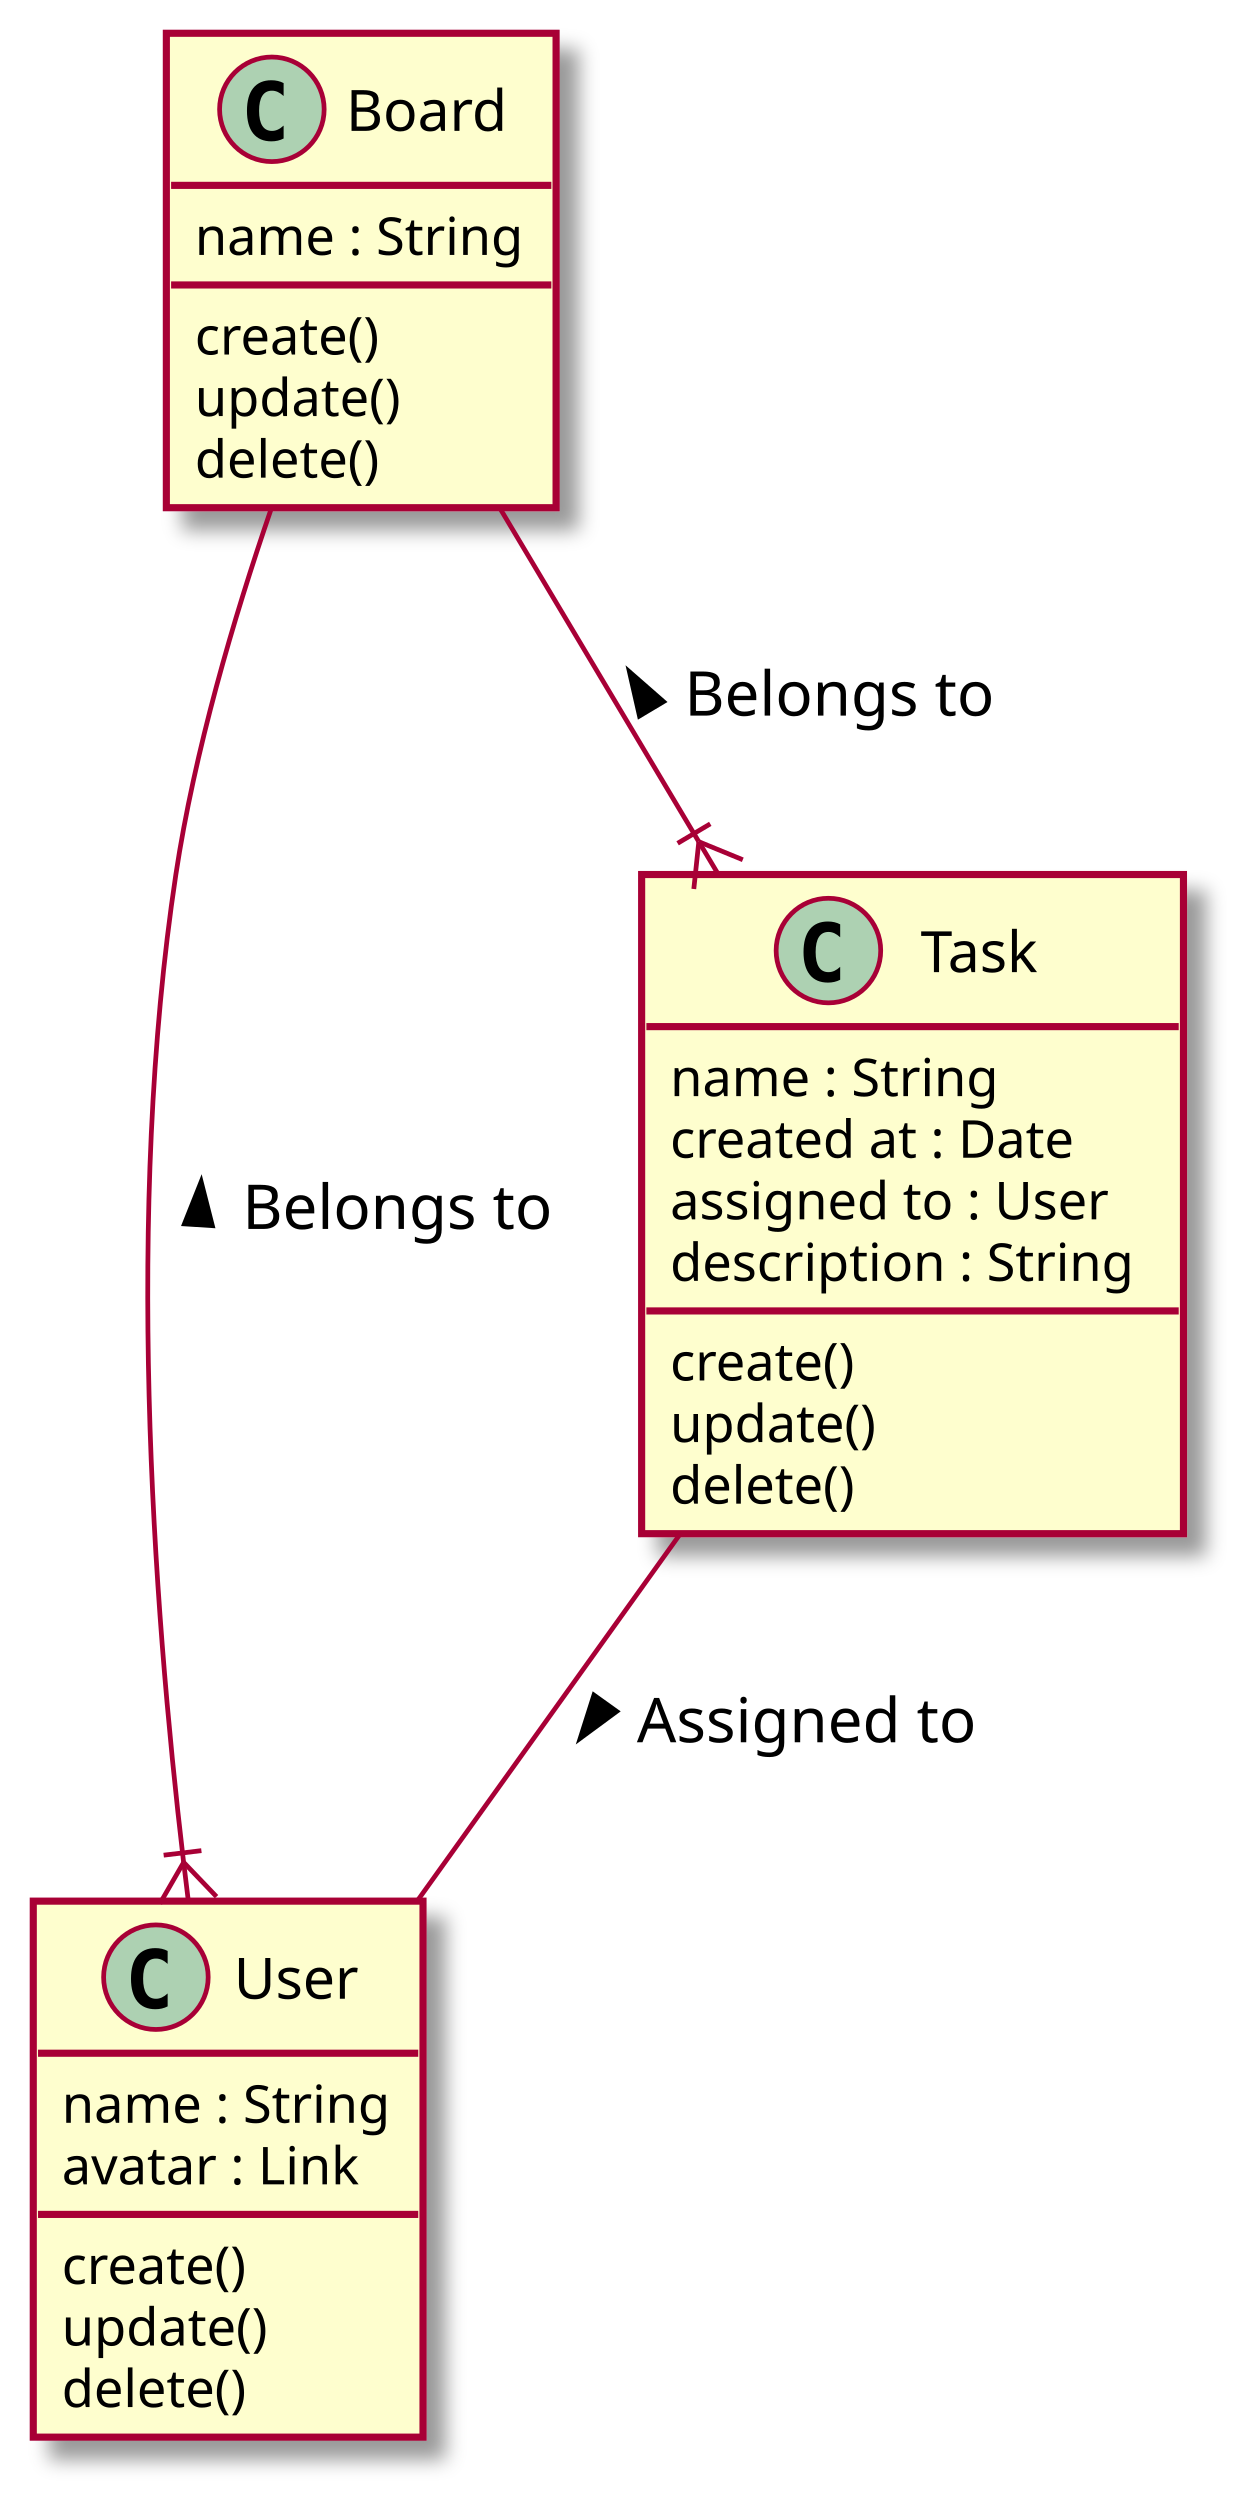
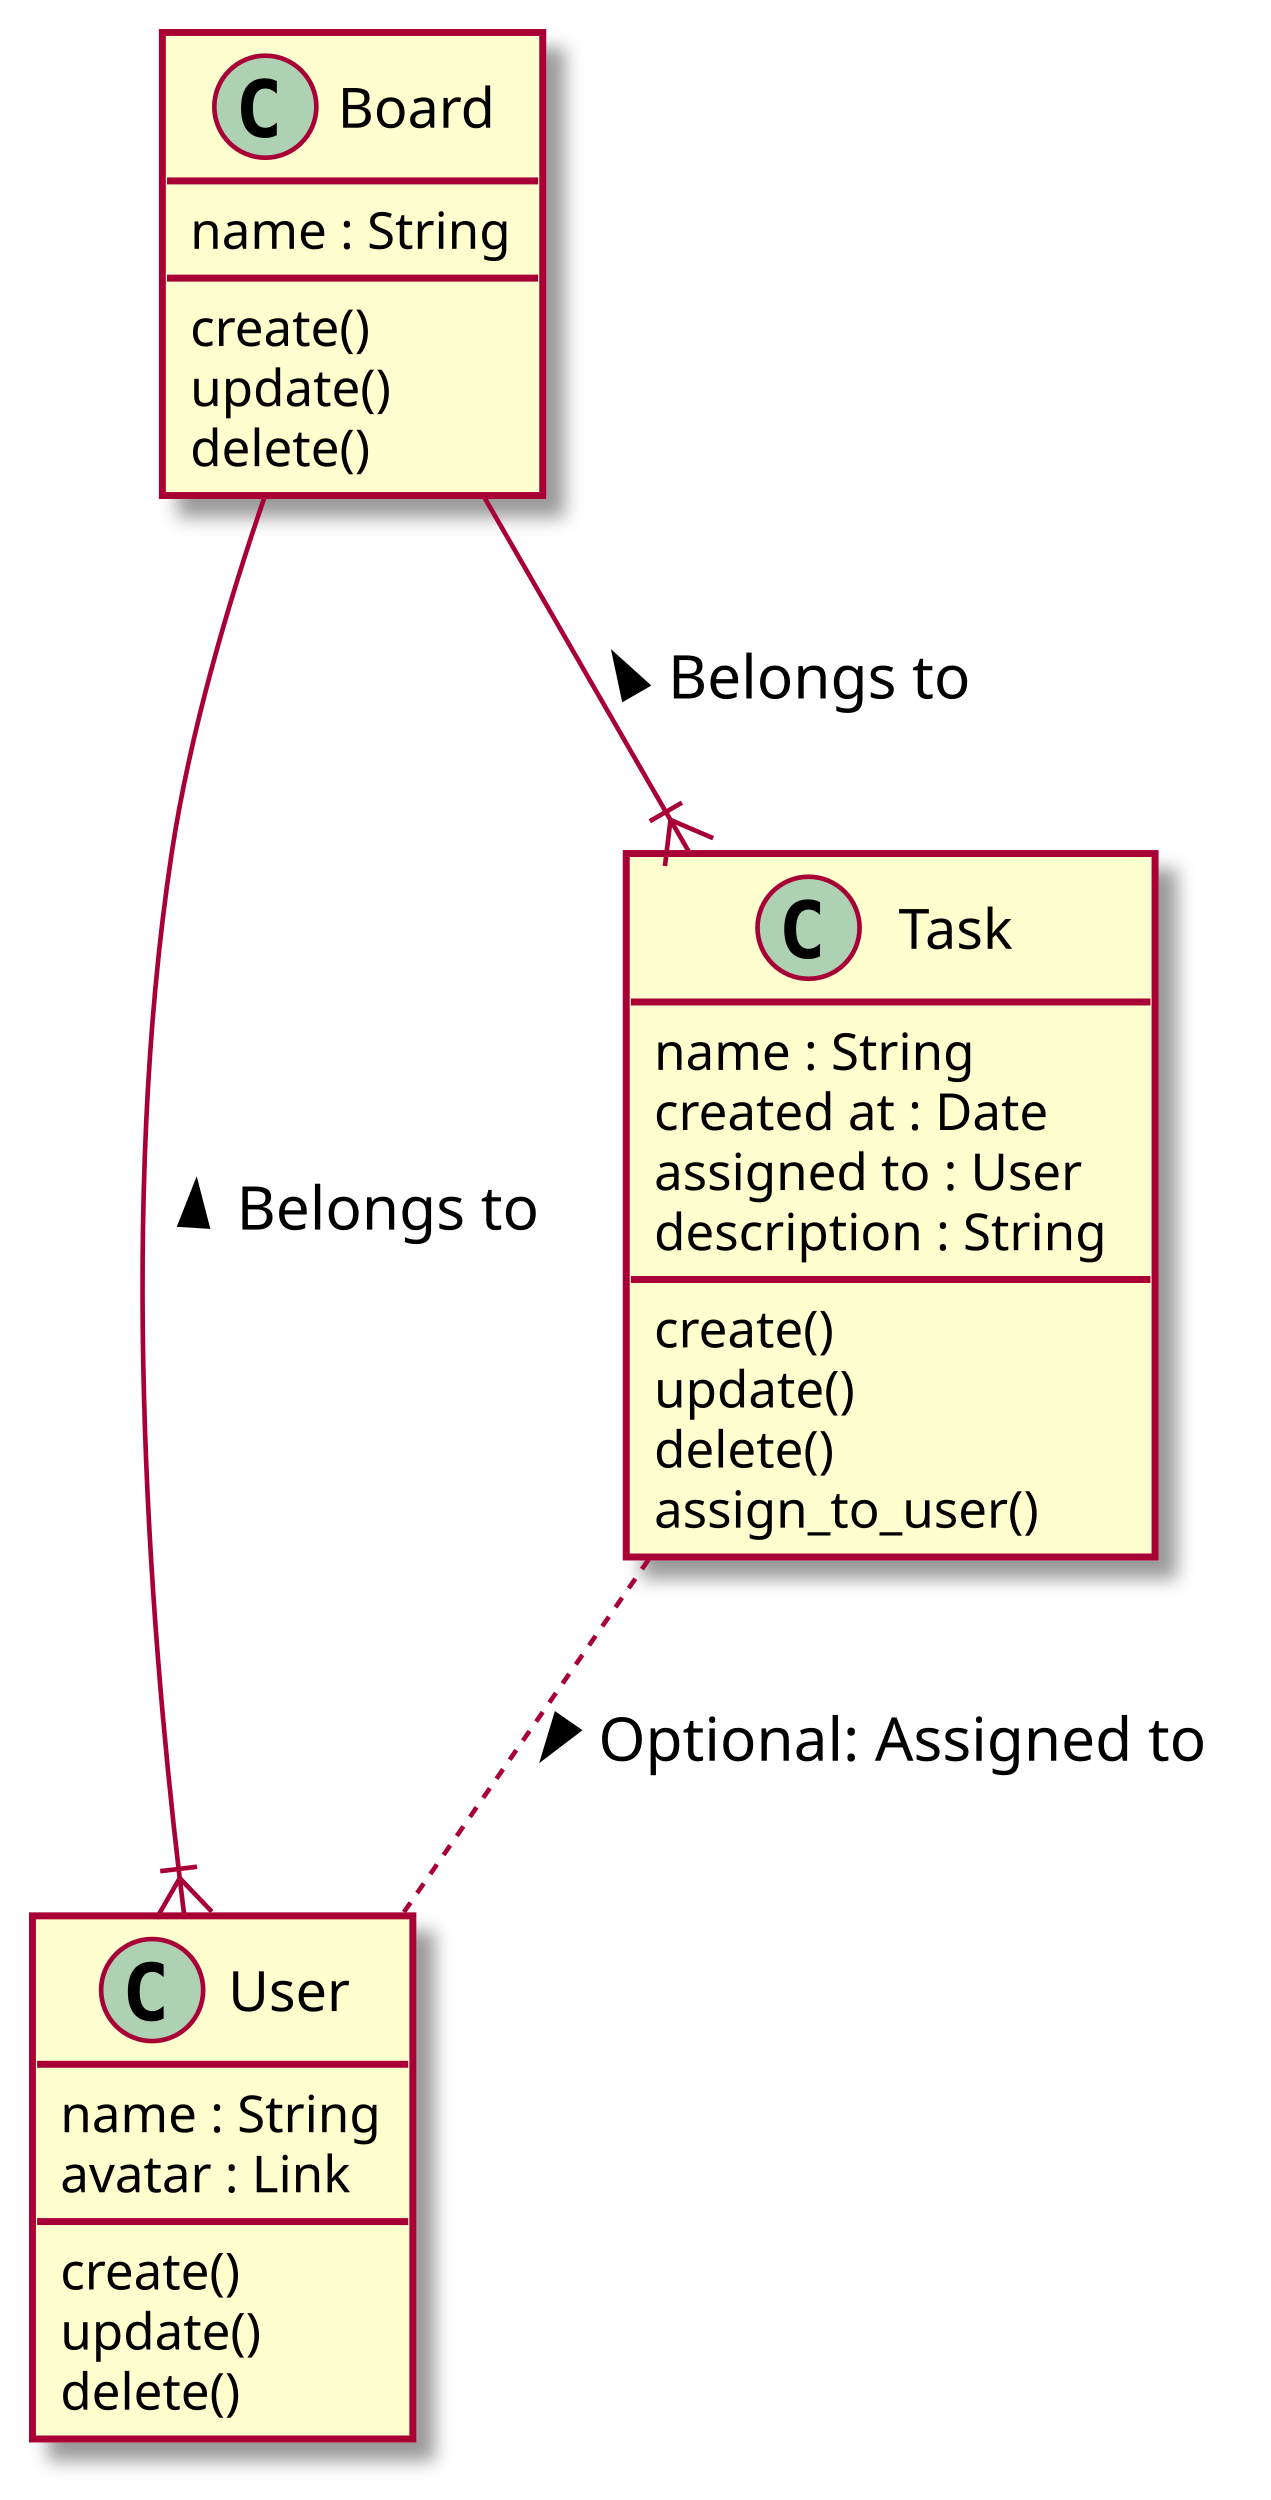
- <svg xmlns="http://www.w3.org/2000/svg" contentScriptType="application/ecmascript" contentStyleType="text/css" height="1052px" preserveAspectRatio="none" style="width:526px;height:1052px;" version="1.1" viewBox="0 0 526 1052" width="526px" zoomAndPan="magnify">
+ <svg xmlns="http://www.w3.org/2000/svg" contentScriptType="application/ecmascript" contentStyleType="text/css" height="1509.2px" preserveAspectRatio="none" style="width:767px;height:1509px;" version="1.1" viewBox="0 0 767 1509" width="767.2px" zoomAndPan="magnify">
  <defs>
-     <filter height="300%" id="f4krfeu53d4wc" width="300%" x="-1" y="-1">
-       <feGaussianBlur result="blurOut" stdDeviation="4.0" />
+     <filter height="300%" id="fr2s7zml3saql" width="300%" x="-1" y="-1">
+       <feGaussianBlur result="blurOut" stdDeviation="5.6" />
      <feColorMatrix in="blurOut" result="blurOut2" type="matrix" values="0 0 0 0 0 0 0 0 0 0 0 0 0 0 0 0 0 0 .4 0" />
-       <feOffset dx="8.0" dy="8.0" in="blurOut2" result="blurOut3" />
+       <feOffset dx="11.2" dy="11.2" in="blurOut2" result="blurOut3" />
      <feBlend in="SourceGraphic" in2="blurOut3" mode="normal" />
    </filter>
  </defs>
  <g>
-     <rect codeLine="10" fill="#FEFECE" filter="url(#f4krfeu53d4wc)" height="199.641" id="Board" style="stroke:#A80036;stroke-width:3.0;" width="164" x="70" y="14" />
-     <ellipse cx="114.4" cy="46" fill="#ADD1B2" rx="22" ry="22" style="stroke:#A80036;stroke-width:2.0;" />
-     <path d="M119.346,58.286 Q118.184,58.884 116.906,59.183 Q115.627,59.481 114.216,59.481 Q109.203,59.481 106.563,56.178 Q103.923,52.874 103.923,46.632 Q103.923,40.373 106.563,37.069 Q109.203,33.766 114.216,33.766 Q115.627,33.766 116.922,34.065 Q118.217,34.363 119.346,34.961 L119.346,40.406 Q118.085,39.244 116.898,38.705 Q115.71,38.165 114.449,38.165 Q111.759,38.165 110.39,40.298 Q109.02,42.432 109.02,46.632 Q109.02,50.815 110.39,52.949 Q111.759,55.082 114.449,55.082 Q115.71,55.082 116.898,54.542 Q118.085,54.003 119.346,52.841 Z " fill="#000000" />
-     <text fill="#000000" font-family="sans-serif" font-size="24" lengthAdjust="spacing" textLength="68" x="145.6" y="55.07">Board</text>
-     <line style="stroke:#A80036;stroke-width:3.0;" x1="72" x2="232" y1="78" y2="78" />
-     <text fill="#000000" font-family="sans-serif" font-size="22" lengthAdjust="spacing" textLength="140" x="82" y="107.269">name : String</text>
-     <line style="stroke:#A80036;stroke-width:3.0;" x1="72" x2="232" y1="119.91" y2="119.91" />
-     <text fill="#000000" font-family="sans-serif" font-size="22" lengthAdjust="spacing" textLength="82" x="82" y="149.18">create()</text>
-     <text fill="#000000" font-family="sans-serif" font-size="22" lengthAdjust="spacing" textLength="90" x="82" y="175.09">update()</text>
-     <text fill="#000000" font-family="sans-serif" font-size="22" lengthAdjust="spacing" textLength="80" x="82" y="201">delete()</text>
-     <rect codeLine="17" fill="#FEFECE" filter="url(#f4krfeu53d4wc)" height="225.551" id="User" style="stroke:#A80036;stroke-width:3.0;" width="164" x="14" y="800" />
-     <ellipse cx="65.6" cy="832" fill="#ADD1B2" rx="22" ry="22" style="stroke:#A80036;stroke-width:2.0;" />
-     <path d="M70.546,844.286 Q69.384,844.884 68.106,845.183 Q66.828,845.481 65.416,845.481 Q60.403,845.481 57.763,842.178 Q55.123,838.874 55.123,832.632 Q55.123,826.373 57.763,823.069 Q60.403,819.766 65.416,819.766 Q66.828,819.766 68.123,820.064 Q69.417,820.363 70.546,820.961 L70.546,826.406 Q69.285,825.244 68.098,824.705 Q66.91,824.165 65.649,824.165 Q62.959,824.165 61.59,826.298 Q60.22,828.432 60.22,832.632 Q60.22,836.815 61.59,838.949 Q62.959,841.082 65.649,841.082 Q66.91,841.082 68.098,840.543 Q69.285,840.003 70.546,838.841 Z " fill="#000000" />
-     <text fill="#000000" font-family="sans-serif" font-size="24" lengthAdjust="spacing" textLength="52" x="98.4" y="841.07">User</text>
-     <line style="stroke:#A80036;stroke-width:3.0;" x1="16" x2="176" y1="864" y2="864" />
-     <text fill="#000000" font-family="sans-serif" font-size="22" lengthAdjust="spacing" textLength="140" x="26" y="893.269">name : String</text>
-     <text fill="#000000" font-family="sans-serif" font-size="22" lengthAdjust="spacing" textLength="128" x="26" y="919.18">avatar : Link</text>
-     <line style="stroke:#A80036;stroke-width:3.0;" x1="16" x2="176" y1="931.82" y2="931.82" />
-     <text fill="#000000" font-family="sans-serif" font-size="22" lengthAdjust="spacing" textLength="82" x="26" y="961.09">create()</text>
-     <text fill="#000000" font-family="sans-serif" font-size="22" lengthAdjust="spacing" textLength="90" x="26" y="987">update()</text>
-     <text fill="#000000" font-family="sans-serif" font-size="22" lengthAdjust="spacing" textLength="80" x="26" y="1012.91">delete()</text>
-     <rect codeLine="25" fill="#FEFECE" filter="url(#f4krfeu53d4wc)" height="277.371" id="Task" style="stroke:#A80036;stroke-width:3.0;" width="228" x="270" y="368" />
-     <ellipse cx="348.6" cy="400" fill="#ADD1B2" rx="22" ry="22" style="stroke:#A80036;stroke-width:2.0;" />
-     <path d="M353.546,412.286 Q352.384,412.884 351.106,413.183 Q349.827,413.481 348.416,413.481 Q343.403,413.481 340.763,410.178 Q338.123,406.874 338.123,400.632 Q338.123,394.373 340.763,391.069 Q343.403,387.766 348.416,387.766 Q349.827,387.766 351.123,388.065 Q352.417,388.363 353.546,388.961 L353.546,394.406 Q352.285,393.244 351.098,392.705 Q349.911,392.165 348.649,392.165 Q345.959,392.165 344.59,394.298 Q343.22,396.432 343.22,400.632 Q343.22,404.815 344.59,406.949 Q345.959,409.082 348.649,409.082 Q349.911,409.082 351.098,408.543 Q352.285,408.003 353.546,406.841 Z " fill="#000000" />
-     <text fill="#000000" font-family="sans-serif" font-size="24" lengthAdjust="spacing" textLength="56" x="387.4" y="409.07">Task</text>
-     <line style="stroke:#A80036;stroke-width:3.0;" x1="272" x2="496" y1="432" y2="432" />
-     <text fill="#000000" font-family="sans-serif" font-size="22" lengthAdjust="spacing" textLength="140" x="282" y="461.269">name : String</text>
-     <text fill="#000000" font-family="sans-serif" font-size="22" lengthAdjust="spacing" textLength="172" x="282" y="487.18">created at : Date</text>
-     <text fill="#000000" font-family="sans-serif" font-size="22" lengthAdjust="spacing" textLength="192" x="282" y="513.09">assigned to : User</text>
-     <text fill="#000000" font-family="sans-serif" font-size="22" lengthAdjust="spacing" textLength="204" x="282" y="539">description : String</text>
-     <line style="stroke:#A80036;stroke-width:3.0;" x1="272" x2="496" y1="551.641" y2="551.641" />
-     <text fill="#000000" font-family="sans-serif" font-size="22" lengthAdjust="spacing" textLength="82" x="282" y="580.91">create()</text>
-     <text fill="#000000" font-family="sans-serif" font-size="22" lengthAdjust="spacing" textLength="90" x="282" y="606.82">update()</text>
-     <text fill="#000000" font-family="sans-serif" font-size="22" lengthAdjust="spacing" textLength="80" x="282" y="632.731">delete()</text>
-     <path codeLine="4" d="M114.04,214.34 C98.28,260.28 81.84,316.16 74,368 C52.66,509.16 64.22,673.14 77.26,783.66 " fill="none" id="Board-to-User" style="stroke:#A80036;stroke-width:2.0;" />
-     <line style="stroke:#A80036;stroke-width:2.0;" x1="77.286" x2="91.114" y1="783.675" y2="798.124" />
-     <line style="stroke:#A80036;stroke-width:2.0;" x1="77.286" x2="67.286" y1="783.675" y2="800.996" />
-     <line style="stroke:#A80036;stroke-width:2.0;" x1="77.286" x2="79.2" y1="783.675" y2="799.56" />
-     <line style="stroke:#A80036;stroke-width:2.0;" x1="84.75" x2="68.865" y1="778.746" y2="780.661" />
-     <polygon fill="#000000" points="84.645,497.331,77.613,515.005,89.344,515.763,84.645,497.331" style="stroke:#000000;stroke-width:2.0;" />
-     <text fill="#000000" font-family="sans-serif" font-size="26" lengthAdjust="spacing" textLength="132" x="102" y="517.137">Belongs to</text>
-     <path codeLine="5" d="M210.54,214.16 C235.84,256.56 266,307.14 294.02,354.14 " fill="none" id="Board-to-Task" style="stroke:#A80036;stroke-width:2.0;" />
-     <line style="stroke:#A80036;stroke-width:2.0;" x1="294.062" x2="312.565" y1="354.2" y2="361.791" />
-     <line style="stroke:#A80036;stroke-width:2.0;" x1="294.062" x2="291.955" y1="354.2" y2="374.089" />
-     <line style="stroke:#A80036;stroke-width:2.0;" x1="294.062" x2="302.26" y1="354.2" y2="367.94" />
-     <line style="stroke:#A80036;stroke-width:2.0;" x1="298.882" x2="285.142" y1="346.666" y2="354.864" />
-     <polygon fill="#000000" points="264.878,282.722,269.096,301.27,279.192,295.248,264.878,282.722" style="stroke:#000000;stroke-width:2.0;" />
-     <text fill="#000000" font-family="sans-serif" font-size="26" lengthAdjust="spacing" textLength="132" x="288" y="301.137">Belongs to</text>
-     <path codeLine="6" d="M285.7,646.22 C249.84,696.26 209.78,752.18 175.74,799.7 " fill="none" id="Task-User" style="stroke:#A80036;stroke-width:2.0;" />
-     <polygon fill="#000000" points="244.176,731.44,259.49,720.157,249.934,713.311,244.176,731.44" style="stroke:#000000;stroke-width:2.0;" />
-     <text fill="#000000" font-family="sans-serif" font-size="26" lengthAdjust="spacing" textLength="150" x="268" y="733.137">Assigned to</text>
+     <rect codeLine="10" fill="#FEFECE" filter="url(#fr2s7zml3saql)" height="279.497" id="Board" style="stroke:#A80036;stroke-width:4.2;" width="229.6" x="98" y="19.6" />
+     <ellipse cx="160.16" cy="64.4" fill="#ADD1B2" rx="30.8" ry="30.8" style="stroke:#A80036;stroke-width:2.8;" />
+     <path d="M167.085,81.601 Q165.458,82.437 163.668,82.856 Q161.879,83.274 159.903,83.274 Q152.884,83.274 149.188,78.649 Q145.493,74.024 145.493,65.285 Q145.493,56.522 149.188,51.897 Q152.884,47.272 159.903,47.272 Q161.879,47.272 163.691,47.69 Q165.504,48.109 167.085,48.945 L167.085,56.569 Q165.318,54.942 163.657,54.186 Q161.995,53.431 160.228,53.431 Q156.463,53.431 154.546,56.418 Q152.628,59.404 152.628,65.285 Q152.628,71.142 154.546,74.128 Q156.463,77.115 160.228,77.115 Q161.995,77.115 163.657,76.359 Q165.318,75.604 167.085,73.977 Z " fill="#000000" />
+     <text fill="#000000" font-family="sans-serif" font-size="33.6" lengthAdjust="spacing" textLength="95.2" x="203.84" y="77.098">Board</text>
+     <line style="stroke:#A80036;stroke-width:4.2;" x1="100.8" x2="324.8" y1="109.2" y2="109.2" />
+     <text fill="#000000" font-family="sans-serif" font-size="30.8" lengthAdjust="spacing" textLength="196" x="114.8" y="150.177">name : String</text>
+     <line style="stroke:#A80036;stroke-width:4.2;" x1="100.8" x2="324.8" y1="167.874" y2="167.874" />
+     <text fill="#000000" font-family="sans-serif" font-size="30.8" lengthAdjust="spacing" textLength="114.8" x="114.8" y="208.852">create()</text>
+     <text fill="#000000" font-family="sans-serif" font-size="30.8" lengthAdjust="spacing" textLength="126" x="114.8" y="245.126">update()</text>
+     <text fill="#000000" font-family="sans-serif" font-size="30.8" lengthAdjust="spacing" textLength="112" x="114.8" y="281.4">delete()</text>
+     <rect codeLine="17" fill="#FEFECE" filter="url(#fr2s7zml3saql)" height="315.771" id="User" style="stroke:#A80036;stroke-width:4.2;" width="229.6" x="19.6" y="1156.4" />
+     <ellipse cx="91.84" cy="1201.2" fill="#ADD1B2" rx="30.8" ry="30.8" style="stroke:#A80036;stroke-width:2.8;" />
+     <path d="M98.765,1218.401 Q97.138,1219.237 95.348,1219.656 Q93.559,1220.074 91.583,1220.074 Q84.564,1220.074 80.868,1215.449 Q77.173,1210.824 77.173,1202.085 Q77.173,1193.322 80.868,1188.697 Q84.564,1184.072 91.583,1184.072 Q93.559,1184.072 95.371,1184.49 Q97.184,1184.909 98.765,1185.745 L98.765,1193.369 Q96.998,1191.742 95.337,1190.986 Q93.675,1190.231 91.908,1190.231 Q88.143,1190.231 86.226,1193.218 Q84.308,1196.204 84.308,1202.085 Q84.308,1207.942 86.226,1210.928 Q88.143,1213.915 91.908,1213.915 Q93.675,1213.915 95.337,1213.159 Q96.998,1212.404 98.765,1210.777 Z " fill="#000000" />
+     <text fill="#000000" font-family="sans-serif" font-size="33.6" lengthAdjust="spacing" textLength="72.8" x="137.76" y="1213.898">User</text>
+     <line style="stroke:#A80036;stroke-width:4.2;" x1="22.4" x2="246.4" y1="1246" y2="1246" />
+     <text fill="#000000" font-family="sans-serif" font-size="30.8" lengthAdjust="spacing" textLength="196" x="36.4" y="1286.977">name : String</text>
+     <text fill="#000000" font-family="sans-serif" font-size="30.8" lengthAdjust="spacing" textLength="179.2" x="36.4" y="1323.252">avatar : Link</text>
+     <line style="stroke:#A80036;stroke-width:4.2;" x1="22.4" x2="246.4" y1="1340.948" y2="1340.948" />
+     <text fill="#000000" font-family="sans-serif" font-size="30.8" lengthAdjust="spacing" textLength="114.8" x="36.4" y="1381.926">create()</text>
+     <text fill="#000000" font-family="sans-serif" font-size="30.8" lengthAdjust="spacing" textLength="126" x="36.4" y="1418.2">update()</text>
+     <text fill="#000000" font-family="sans-serif" font-size="30.8" lengthAdjust="spacing" textLength="112" x="36.4" y="1454.474">delete()</text>
+     <rect codeLine="25" fill="#FEFECE" filter="url(#fr2s7zml3saql)" height="424.594" id="Task" style="stroke:#A80036;stroke-width:4.2;" width="319.2" x="378" y="515.2" />
+     <ellipse cx="488.04" cy="560" fill="#ADD1B2" rx="30.8" ry="30.8" style="stroke:#A80036;stroke-width:2.8;" />
+     <path d="M494.965,577.201 Q493.338,578.037 491.548,578.456 Q489.759,578.874 487.783,578.874 Q480.764,578.874 477.068,574.249 Q473.373,569.624 473.373,560.885 Q473.373,552.122 477.068,547.497 Q480.764,542.872 487.783,542.872 Q489.759,542.872 491.571,543.29 Q493.384,543.709 494.965,544.545 L494.965,552.169 Q493.198,550.542 491.537,549.786 Q489.875,549.031 488.108,549.031 Q484.343,549.031 482.426,552.018 Q480.508,555.004 480.508,560.885 Q480.508,566.742 482.426,569.728 Q484.343,572.715 488.108,572.715 Q489.875,572.715 491.537,571.96 Q493.198,571.204 494.965,569.577 Z " fill="#000000" />
+     <text fill="#000000" font-family="sans-serif" font-size="33.6" lengthAdjust="spacing" textLength="78.4" x="542.36" y="572.698">Task</text>
+     <line style="stroke:#A80036;stroke-width:4.2;" x1="380.8" x2="694.4" y1="604.8" y2="604.8" />
+     <text fill="#000000" font-family="sans-serif" font-size="30.8" lengthAdjust="spacing" textLength="196" x="394.8" y="645.777">name : String</text>
+     <text fill="#000000" font-family="sans-serif" font-size="30.8" lengthAdjust="spacing" textLength="240.8" x="394.8" y="682.052">created at : Date</text>
+     <text fill="#000000" font-family="sans-serif" font-size="30.8" lengthAdjust="spacing" textLength="268.8" x="394.8" y="718.326">assigned to : User</text>
+     <text fill="#000000" font-family="sans-serif" font-size="30.8" lengthAdjust="spacing" textLength="285.6" x="394.8" y="754.6">description : String</text>
+     <line style="stroke:#A80036;stroke-width:4.2;" x1="380.8" x2="694.4" y1="772.297" y2="772.297" />
+     <text fill="#000000" font-family="sans-serif" font-size="30.8" lengthAdjust="spacing" textLength="114.8" x="394.8" y="813.274">create()</text>
+     <text fill="#000000" font-family="sans-serif" font-size="30.8" lengthAdjust="spacing" textLength="126" x="394.8" y="849.548">update()</text>
+     <text fill="#000000" font-family="sans-serif" font-size="30.8" lengthAdjust="spacing" textLength="112" x="394.8" y="885.823">delete()</text>
+     <text fill="#000000" font-family="sans-serif" font-size="30.8" lengthAdjust="spacing" textLength="252" x="394.8" y="922.097">assign_to_user()</text>
+     <path codeLine="4" d="M159.656,300.076 C137.592,364.392 114.576,442.624 103.6,515.2 C71.736,725.956 89.348,971.432 108.444,1133.58 " fill="none" id="Board-to-User" style="stroke:#A80036;stroke-width:2.8;" />
+     <line style="stroke:#A80036;stroke-width:2.8;" x1="108.48" x2="127.839" y1="1133.657" y2="1153.886" />
+     <line style="stroke:#A80036;stroke-width:2.8;" x1="108.48" x2="94.481" y1="1133.657" y2="1157.906" />
+     <line style="stroke:#A80036;stroke-width:2.8;" x1="108.48" x2="111.16" y1="1133.657" y2="1155.896" />
+     <line style="stroke:#A80036;stroke-width:2.8;" x1="118.93" x2="96.691" y1="1126.757" y2="1129.437" />
+     <polygon fill="#000000" points="118.459,714.461,108.692,739.235,125.119,740.244,118.459,714.461" style="stroke:#000000;stroke-width:2.8;" />
+     <text fill="#000000" font-family="sans-serif" font-size="36.4" lengthAdjust="spacing" textLength="184.8" x="142.8" y="742.191">Belongs to</text>
+     <path codeLine="5" d="M292.264,300.076 C326.088,358.708 366.52,428.736 404.684,494.872 " fill="none" id="Board-to-Task" style="stroke:#A80036;stroke-width:2.8;" />
+     <line style="stroke:#A80036;stroke-width:2.8;" x1="404.712" x2="430.461" y1="494.933" y2="505.932" />
+     <line style="stroke:#A80036;stroke-width:2.8;" x1="404.712" x2="401.363" y1="494.933" y2="522.732" />
+     <line style="stroke:#A80036;stroke-width:2.8;" x1="404.712" x2="415.912" y1="494.933" y2="514.332" />
+     <line style="stroke:#A80036;stroke-width:2.8;" x1="411.612" x2="392.213" y1="484.483" y2="495.683" />
+     <polygon fill="#000000" points="371.002,395.709,376.534,421.758,390.789,413.531,371.002,395.709" style="stroke:#000000;stroke-width:2.8;" />
+     <text fill="#000000" font-family="sans-serif" font-size="36.4" lengthAdjust="spacing" textLength="184.8" x="403.2" y="421.591">Belongs to</text>
+     <path codeLine="6" d="M391.468,941.388 C342.328,1012.172 288.428,1089.844 242.732,1155.672 " fill="none" id="Task-User" style="stroke:#A80036;stroke-width:2.8;stroke-dasharray:7.0,7.0;" />
+     <polygon fill="#000000" points="328.017,1060.536,349.218,1044.422,335.698,1035.038,328.017,1060.536" style="stroke:#000000;stroke-width:2.8;" />
+     <text fill="#000000" font-family="sans-serif" font-size="36.4" lengthAdjust="spacing" textLength="383.6" x="361.2" y="1062.791">Optional: Assigned to</text>
  </g>
</svg>
